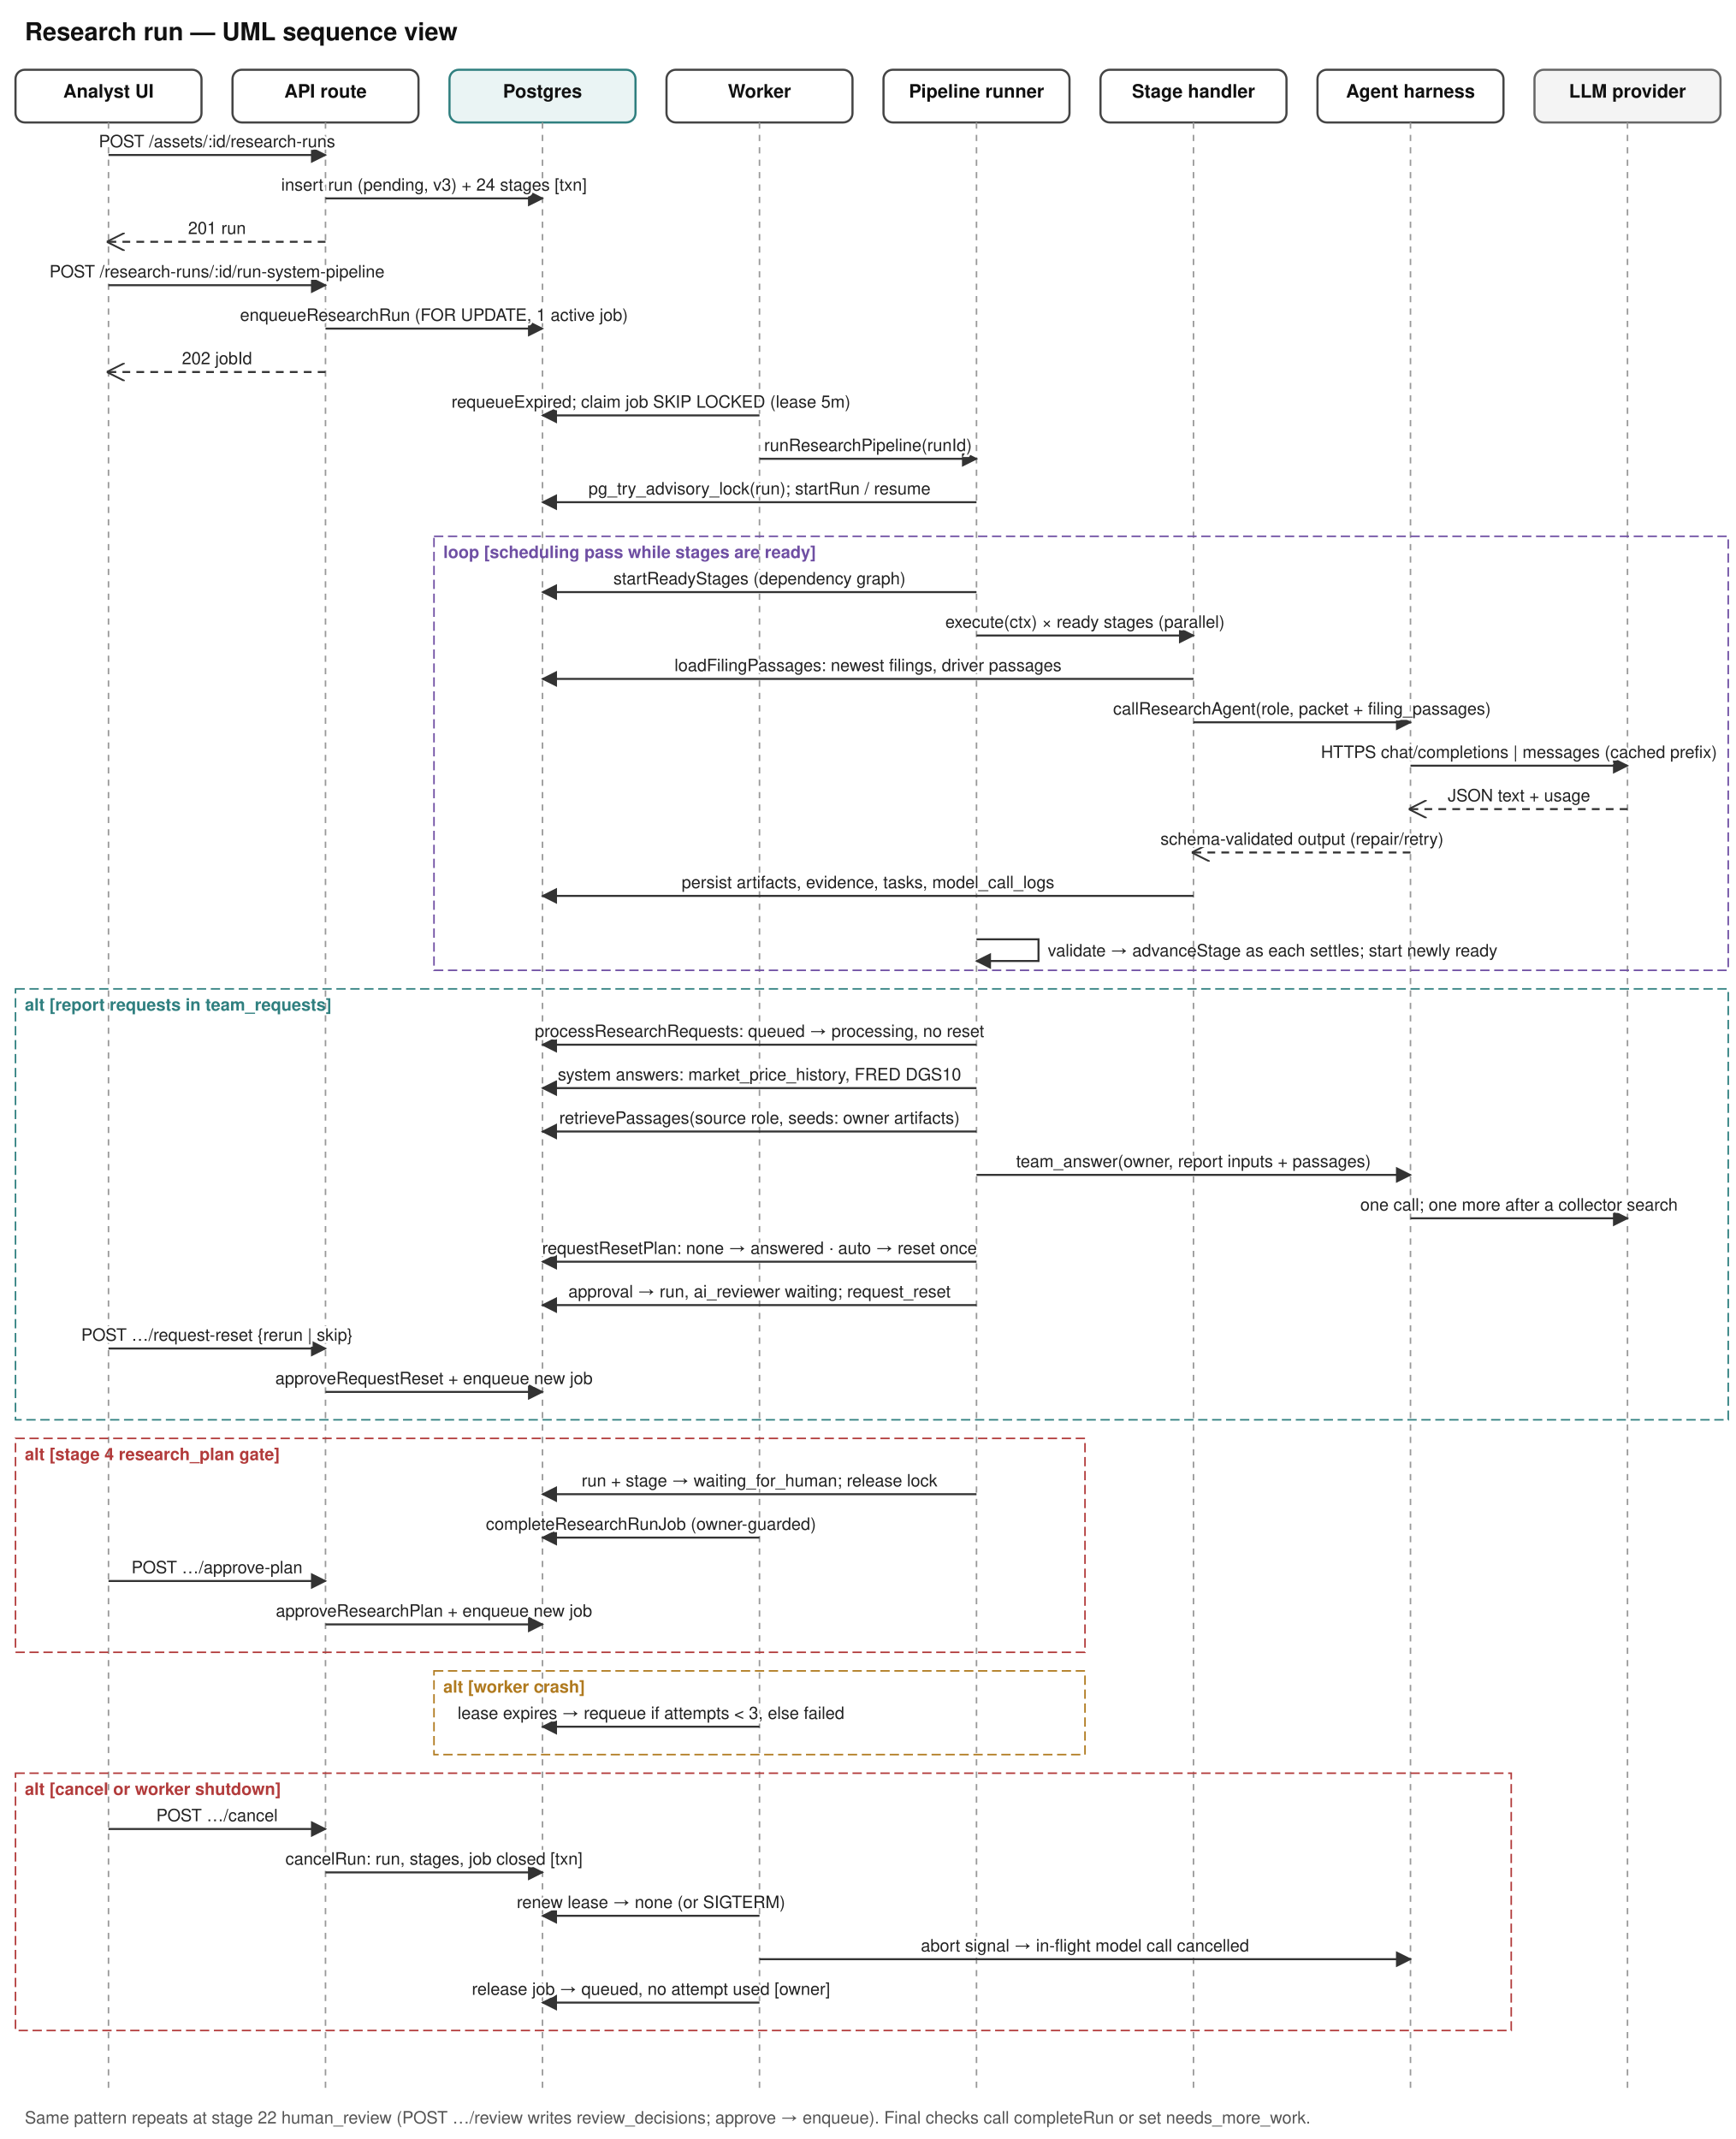
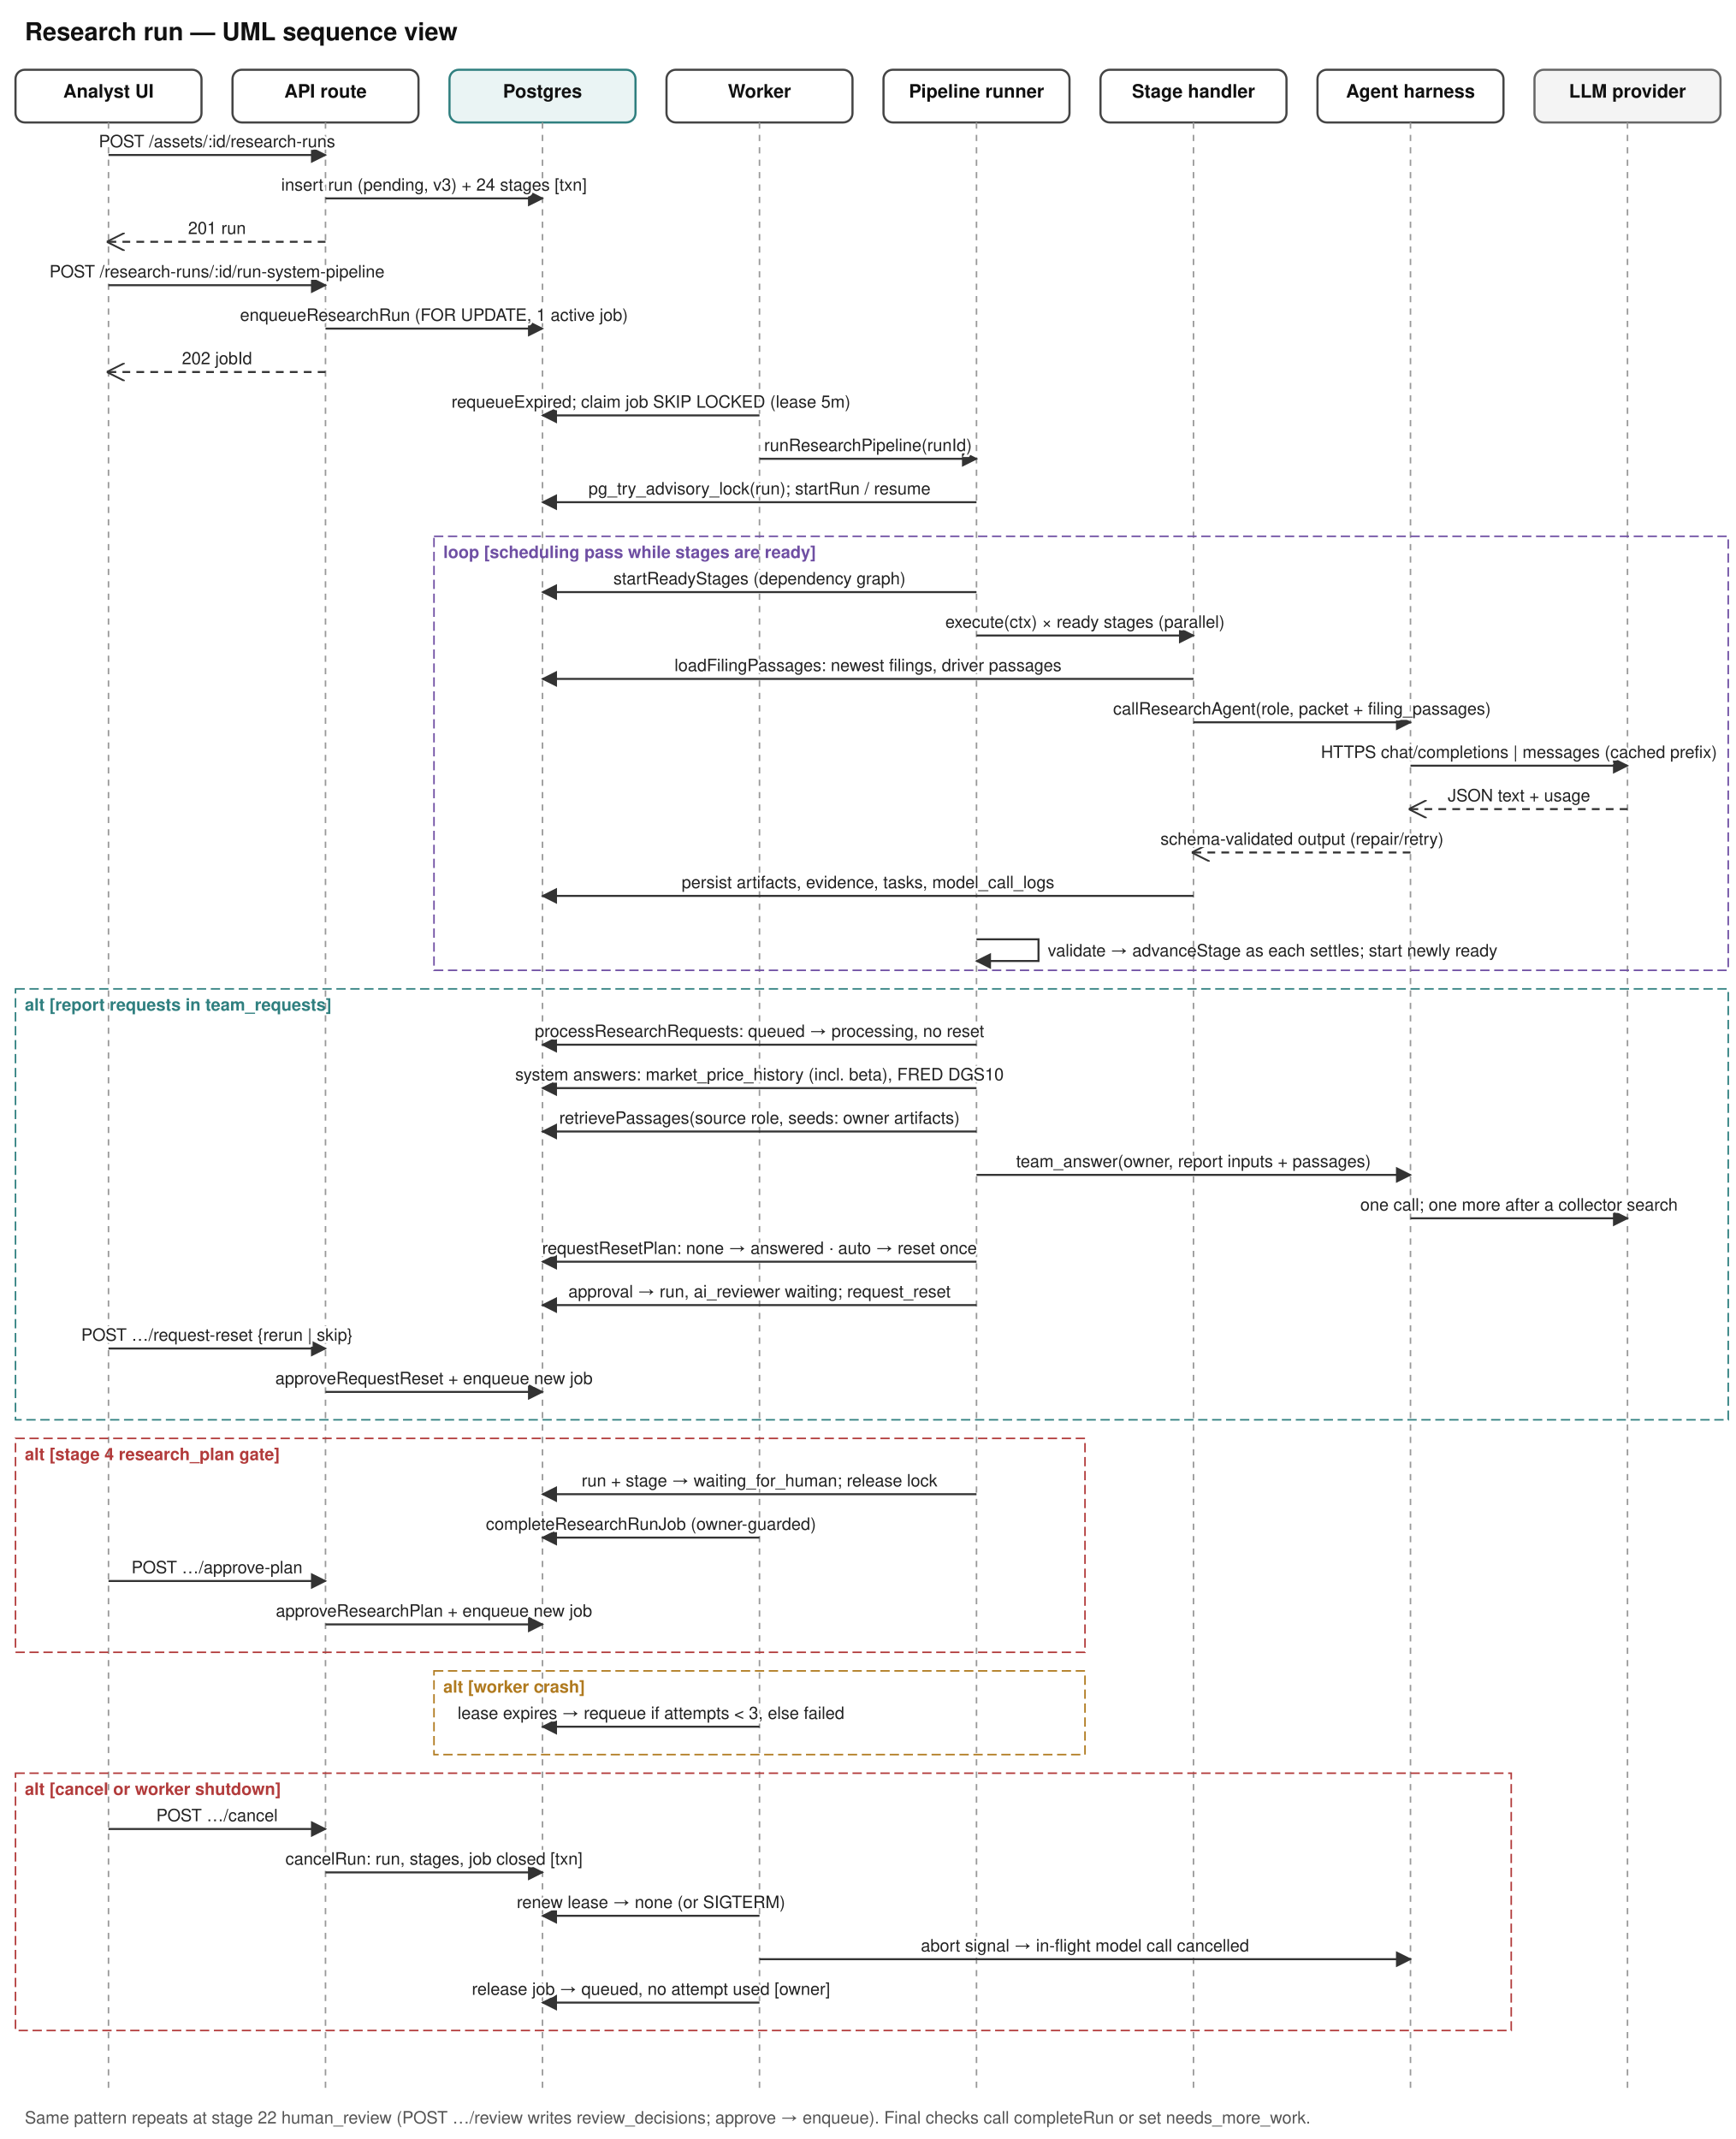
<svg xmlns="http://www.w3.org/2000/svg" viewBox="0 0 1120 1380" width="1120" height="1380" role="img" aria-labelledby="t d" font-family="Helvetica, Arial, sans-serif" font-size="13">
  <defs>
    <marker id="a" viewBox="0 0 10 10" refX="9" refY="5" markerWidth="8" markerHeight="8" orient="auto-start-reverse">
      <path d="M0,0 L10,5 L0,10 z" fill="#333" />
    </marker>
    <marker id="o" viewBox="0 0 10 10" refX="9" refY="5" markerWidth="9" markerHeight="9" orient="auto-start-reverse">
      <path d="M0,0 L10,5 L0,10" fill="none" stroke="#333" />
    </marker>
  </defs>
  <rect x="0" y="0" width="1120" height="1380" fill="#ffffff" />
  <text x="16" y="26" font-size="16" font-weight="bold" fill="#111">Research run — UML sequence view</text>
  <rect x="10" y="45" width="120" height="34" rx="6" fill="#ffffff" stroke="#444444" stroke-width="1.4" />
  <text x="70.0" y="63" font-size="12" font-weight="bold" text-anchor="middle" fill="#111">Analyst UI</text>
  <line x1="70" y1="79" x2="70" y2="1350" stroke="#999" stroke-dasharray="4 4" />
  <rect x="150" y="45" width="120" height="34" rx="6" fill="#ffffff" stroke="#444444" stroke-width="1.4" />
  <text x="210.0" y="63" font-size="12" font-weight="bold" text-anchor="middle" fill="#111">API route</text>
  <line x1="210" y1="79" x2="210" y2="1350" stroke="#999" stroke-dasharray="4 4" />
  <rect x="290" y="45" width="120" height="34" rx="6" fill="#eaf4f4" stroke="#2f7f7f" stroke-width="1.4" />
  <text x="350.0" y="63" font-size="12" font-weight="bold" text-anchor="middle" fill="#111">Postgres</text>
  <line x1="350" y1="79" x2="350" y2="1350" stroke="#999" stroke-dasharray="4 4" />
  <rect x="430" y="45" width="120" height="34" rx="6" fill="#ffffff" stroke="#444444" stroke-width="1.4" />
  <text x="490.0" y="63" font-size="12" font-weight="bold" text-anchor="middle" fill="#111">Worker</text>
  <line x1="490" y1="79" x2="490" y2="1350" stroke="#999" stroke-dasharray="4 4" />
  <rect x="570" y="45" width="120" height="34" rx="6" fill="#ffffff" stroke="#444444" stroke-width="1.4" />
  <text x="630.0" y="63" font-size="12" font-weight="bold" text-anchor="middle" fill="#111">Pipeline runner</text>
  <line x1="630" y1="79" x2="630" y2="1350" stroke="#999" stroke-dasharray="4 4" />
  <rect x="710" y="45" width="120" height="34" rx="6" fill="#ffffff" stroke="#444444" stroke-width="1.4" />
  <text x="770.0" y="63" font-size="12" font-weight="bold" text-anchor="middle" fill="#111">Stage handler</text>
  <line x1="770" y1="79" x2="770" y2="1350" stroke="#999" stroke-dasharray="4 4" />
  <rect x="850" y="45" width="120" height="34" rx="6" fill="#ffffff" stroke="#444444" stroke-width="1.4" />
  <text x="910.0" y="63" font-size="12" font-weight="bold" text-anchor="middle" fill="#111">Agent harness</text>
  <line x1="910" y1="79" x2="910" y2="1350" stroke="#999" stroke-dasharray="4 4" />
  <rect x="990" y="45" width="120" height="34" rx="6" fill="#f4f4f4" stroke="#666666" stroke-width="1.4" />
  <text x="1050.0" y="63" font-size="12" font-weight="bold" text-anchor="middle" fill="#111">LLM provider</text>
  <line x1="1050" y1="79" x2="1050" y2="1350" stroke="#999" stroke-dasharray="4 4" />
  <path d="M70,100 L210,100" fill="none" stroke="#333" stroke-width="1.3" marker-end="url(#a)" />
  <text x="140.0" y="95" font-size="11" text-anchor="middle" fill="#222" stroke="#ffffff" stroke-width="3" paint-order="stroke">POST /assets/:id/research-runs</text>
  <path d="M210,128 L350,128" fill="none" stroke="#333" stroke-width="1.3" marker-end="url(#a)" />
  <text x="280.0" y="123" font-size="11" text-anchor="middle" fill="#222" stroke="#ffffff" stroke-width="3" paint-order="stroke">insert run (pending, v3) + 24 stages [txn]</text>
  <path d="M210,156 L70,156" fill="none" stroke="#333" stroke-width="1.3" stroke-dasharray="5 4" marker-end="url(#o)" />
  <text x="140.0" y="151" font-size="11" text-anchor="middle" fill="#222" stroke="#ffffff" stroke-width="3" paint-order="stroke">201 run</text>
  <path d="M70,184 L210,184" fill="none" stroke="#333" stroke-width="1.3" marker-end="url(#a)" />
  <text x="140.0" y="179" font-size="11" text-anchor="middle" fill="#222" stroke="#ffffff" stroke-width="3" paint-order="stroke">POST /research-runs/:id/run-system-pipeline</text>
  <path d="M210,212 L350,212" fill="none" stroke="#333" stroke-width="1.3" marker-end="url(#a)" />
  <text x="280.0" y="207" font-size="11" text-anchor="middle" fill="#222" stroke="#ffffff" stroke-width="3" paint-order="stroke">enqueueResearchRun (FOR UPDATE, 1 active job)</text>
  <path d="M210,240 L70,240" fill="none" stroke="#333" stroke-width="1.3" stroke-dasharray="5 4" marker-end="url(#o)" />
  <text x="140.0" y="235" font-size="11" text-anchor="middle" fill="#222" stroke="#ffffff" stroke-width="3" paint-order="stroke">202 jobId</text>
  <path d="M490,268 L350,268" fill="none" stroke="#333" stroke-width="1.3" marker-end="url(#a)" />
  <text x="420.0" y="263" font-size="11" text-anchor="middle" fill="#222" stroke="#ffffff" stroke-width="3" paint-order="stroke">requeueExpired; claim job SKIP LOCKED (lease 5m)</text>
  <path d="M490,296 L630,296" fill="none" stroke="#333" stroke-width="1.3" marker-end="url(#a)" />
  <text x="560.0" y="291" font-size="11" text-anchor="middle" fill="#222" stroke="#ffffff" stroke-width="3" paint-order="stroke">runResearchPipeline(runId)</text>
  <path d="M630,324 L350,324" fill="none" stroke="#333" stroke-width="1.3" marker-end="url(#a)" />
  <text x="490.0" y="319" font-size="11" text-anchor="middle" fill="#222" stroke="#ffffff" stroke-width="3" paint-order="stroke">pg_try_advisory_lock(run); startRun / resume</text>
  <text x="286" y="360" font-size="11" font-weight="bold" text-anchor="start" fill="#6f4fa3">loop [scheduling pass while stages are ready]</text>
  <path d="M630,382 L350,382" fill="none" stroke="#333" stroke-width="1.3" marker-end="url(#a)" />
  <text x="490.0" y="377" font-size="11" text-anchor="middle" fill="#222" stroke="#ffffff" stroke-width="3" paint-order="stroke">startReadyStages (dependency graph)</text>
  <path d="M630,410 L770,410" fill="none" stroke="#333" stroke-width="1.3" marker-end="url(#a)" />
  <text x="700.0" y="405" font-size="11" text-anchor="middle" fill="#222" stroke="#ffffff" stroke-width="3" paint-order="stroke">execute(ctx) × ready stages (parallel)</text>
  <path d="M770,438 L350,438" fill="none" stroke="#333" stroke-width="1.3" marker-end="url(#a)" />
  <text x="560.0" y="433" font-size="11" text-anchor="middle" fill="#222" stroke="#ffffff" stroke-width="3" paint-order="stroke">loadFilingPassages: newest filings, driver passages</text>
  <path d="M770,466 L910,466" fill="none" stroke="#333" stroke-width="1.3" marker-end="url(#a)" />
  <text x="840.0" y="461" font-size="11" text-anchor="middle" fill="#222" stroke="#ffffff" stroke-width="3" paint-order="stroke">callResearchAgent(role, packet + filing_passages)</text>
  <path d="M910,494 L1050,494" fill="none" stroke="#333" stroke-width="1.3" marker-end="url(#a)" />
  <text x="980.0" y="489" font-size="11" text-anchor="middle" fill="#222" stroke="#ffffff" stroke-width="3" paint-order="stroke">HTTPS chat/completions | messages (cached prefix)</text>
  <path d="M1050,522 L910,522" fill="none" stroke="#333" stroke-width="1.3" stroke-dasharray="5 4" marker-end="url(#o)" />
  <text x="980.0" y="517" font-size="11" text-anchor="middle" fill="#222" stroke="#ffffff" stroke-width="3" paint-order="stroke">JSON text + usage</text>
  <path d="M910,550 L770,550" fill="none" stroke="#333" stroke-width="1.3" stroke-dasharray="5 4" marker-end="url(#o)" />
  <text x="840.0" y="545" font-size="11" text-anchor="middle" fill="#222" stroke="#ffffff" stroke-width="3" paint-order="stroke">schema-validated output (repair/retry)</text>
  <path d="M770,578 L350,578" fill="none" stroke="#333" stroke-width="1.3" marker-end="url(#a)" />
  <text x="560.0" y="573" font-size="11" text-anchor="middle" fill="#222" stroke="#ffffff" stroke-width="3" paint-order="stroke">persist artifacts, evidence, tasks, model_call_logs</text>
  <path d="M630,606 h40 v14 h-40" fill="none" stroke="#333" stroke-width="1.3" marker-end="url(#a)" />
  <text x="676" y="617" font-size="11" font-weight="normal" text-anchor="start" fill="#222">validate → advanceStage as each settles; start newly ready</text>
  <rect x="280" y="346" width="835" height="280" fill="none" stroke="#6f4fa3" stroke-dasharray="6 3" />
  <text x="16" y="652" font-size="11" font-weight="bold" text-anchor="start" fill="#2f7f7f">alt [report requests in team_requests]</text>
  <path d="M630,674 L350,674" fill="none" stroke="#333" stroke-width="1.3" marker-end="url(#a)" />
  <text x="490.0" y="669" font-size="11" text-anchor="middle" fill="#222" stroke="#ffffff" stroke-width="3" paint-order="stroke">processResearchRequests: queued → processing, no reset</text>
  <path d="M630,702 L350,702" fill="none" stroke="#333" stroke-width="1.3" marker-end="url(#a)" />
-   <text x="490.0" y="697" font-size="11" text-anchor="middle" fill="#222" stroke="#ffffff" stroke-width="3" paint-order="stroke">system answers: market_price_history, FRED DGS10</text>
+   <text x="490.0" y="697" font-size="11" text-anchor="middle" fill="#222" stroke="#ffffff" stroke-width="3" paint-order="stroke">system answers: market_price_history (incl. beta), FRED DGS10</text>
  <path d="M630,730 L350,730" fill="none" stroke="#333" stroke-width="1.3" marker-end="url(#a)" />
  <text x="490.0" y="725" font-size="11" text-anchor="middle" fill="#222" stroke="#ffffff" stroke-width="3" paint-order="stroke">retrievePassages(source role, seeds: owner artifacts)</text>
  <path d="M630,758 L910,758" fill="none" stroke="#333" stroke-width="1.3" marker-end="url(#a)" />
  <text x="770.0" y="753" font-size="11" text-anchor="middle" fill="#222" stroke="#ffffff" stroke-width="3" paint-order="stroke">team_answer(owner, report inputs + passages)</text>
  <path d="M910,786 L1050,786" fill="none" stroke="#333" stroke-width="1.3" marker-end="url(#a)" />
  <text x="980.0" y="781" font-size="11" text-anchor="middle" fill="#222" stroke="#ffffff" stroke-width="3" paint-order="stroke">one call; one more after a collector search</text>
  <path d="M630,814 L350,814" fill="none" stroke="#333" stroke-width="1.3" marker-end="url(#a)" />
  <text x="490.0" y="809" font-size="11" text-anchor="middle" fill="#222" stroke="#ffffff" stroke-width="3" paint-order="stroke">requestResetPlan: none → answered · auto → reset once</text>
  <path d="M630,842 L350,842" fill="none" stroke="#333" stroke-width="1.3" marker-end="url(#a)" />
  <text x="490.0" y="837" font-size="11" text-anchor="middle" fill="#222" stroke="#ffffff" stroke-width="3" paint-order="stroke">approval → run, ai_reviewer waiting; request_reset</text>
  <path d="M70,870 L210,870" fill="none" stroke="#333" stroke-width="1.3" marker-end="url(#a)" />
  <text x="140.0" y="865" font-size="11" text-anchor="middle" fill="#222" stroke="#ffffff" stroke-width="3" paint-order="stroke">POST …/request-reset {rerun | skip}</text>
  <path d="M210,898 L350,898" fill="none" stroke="#333" stroke-width="1.3" marker-end="url(#a)" />
  <text x="280.0" y="893" font-size="11" text-anchor="middle" fill="#222" stroke="#ffffff" stroke-width="3" paint-order="stroke">approveRequestReset + enqueue new job</text>
  <rect x="10" y="638" width="1105" height="278" fill="none" stroke="#2f7f7f" stroke-dasharray="6 3" />
  <text x="16" y="942" font-size="11" font-weight="bold" text-anchor="start" fill="#b23b3b">alt [stage 4 research_plan gate]</text>
  <path d="M630,964 L350,964" fill="none" stroke="#333" stroke-width="1.3" marker-end="url(#a)" />
  <text x="490.0" y="959" font-size="11" text-anchor="middle" fill="#222" stroke="#ffffff" stroke-width="3" paint-order="stroke">run + stage → waiting_for_human; release lock</text>
  <path d="M490,992 L350,992" fill="none" stroke="#333" stroke-width="1.3" marker-end="url(#a)" />
  <text x="420.0" y="987" font-size="11" text-anchor="middle" fill="#222" stroke="#ffffff" stroke-width="3" paint-order="stroke">completeResearchRunJob (owner-guarded)</text>
  <path d="M70,1020 L210,1020" fill="none" stroke="#333" stroke-width="1.3" marker-end="url(#a)" />
  <text x="140.0" y="1015" font-size="11" text-anchor="middle" fill="#222" stroke="#ffffff" stroke-width="3" paint-order="stroke">POST …/approve-plan</text>
  <path d="M210,1048 L350,1048" fill="none" stroke="#333" stroke-width="1.3" marker-end="url(#a)" />
  <text x="280.0" y="1043" font-size="11" text-anchor="middle" fill="#222" stroke="#ffffff" stroke-width="3" paint-order="stroke">approveResearchPlan + enqueue new job</text>
  <rect x="10" y="928" width="690" height="138" fill="none" stroke="#b23b3b" stroke-dasharray="6 3" />
  <text x="286" y="1092" font-size="11" font-weight="bold" text-anchor="start" fill="#b07a1f">alt [worker crash]</text>
  <path d="M490,1114 L350,1114" fill="none" stroke="#333" stroke-width="1.3" marker-end="url(#a)" />
  <text x="420.0" y="1109" font-size="11" text-anchor="middle" fill="#222" stroke="#ffffff" stroke-width="3" paint-order="stroke">lease expires → requeue if attempts &lt; 3, else failed</text>
  <rect x="280" y="1078" width="420" height="54" fill="none" stroke="#b07a1f" stroke-dasharray="6 3" />
  <text x="16" y="1158" font-size="11" font-weight="bold" text-anchor="start" fill="#b23b3b">alt [cancel or worker shutdown]</text>
  <path d="M70,1180 L210,1180" fill="none" stroke="#333" stroke-width="1.3" marker-end="url(#a)" />
  <text x="140.0" y="1175" font-size="11" text-anchor="middle" fill="#222" stroke="#ffffff" stroke-width="3" paint-order="stroke">POST …/cancel</text>
  <path d="M210,1208 L350,1208" fill="none" stroke="#333" stroke-width="1.3" marker-end="url(#a)" />
  <text x="280.0" y="1203" font-size="11" text-anchor="middle" fill="#222" stroke="#ffffff" stroke-width="3" paint-order="stroke">cancelRun: run, stages, job closed [txn]</text>
  <path d="M490,1236 L350,1236" fill="none" stroke="#333" stroke-width="1.3" marker-end="url(#a)" />
  <text x="420.0" y="1231" font-size="11" text-anchor="middle" fill="#222" stroke="#ffffff" stroke-width="3" paint-order="stroke">renew lease → none (or SIGTERM)</text>
  <path d="M490,1264 L910,1264" fill="none" stroke="#333" stroke-width="1.3" marker-end="url(#a)" />
  <text x="700.0" y="1259" font-size="11" text-anchor="middle" fill="#222" stroke="#ffffff" stroke-width="3" paint-order="stroke">abort signal → in-flight model call cancelled</text>
  <path d="M490,1292 L350,1292" fill="none" stroke="#333" stroke-width="1.3" marker-end="url(#a)" />
  <text x="420.0" y="1287" font-size="11" text-anchor="middle" fill="#222" stroke="#ffffff" stroke-width="3" paint-order="stroke">release job → queued, no attempt used [owner]</text>
  <rect x="10" y="1144" width="965" height="166" fill="none" stroke="#b23b3b" stroke-dasharray="6 3" />
  <text x="16" y="1370" font-size="11" font-weight="normal" text-anchor="start" fill="#555">Same pattern repeats at stage 22 human_review (POST …/review writes review_decisions; approve → enqueue). Final checks call completeRun or set needs_more_work.</text>
</svg>
